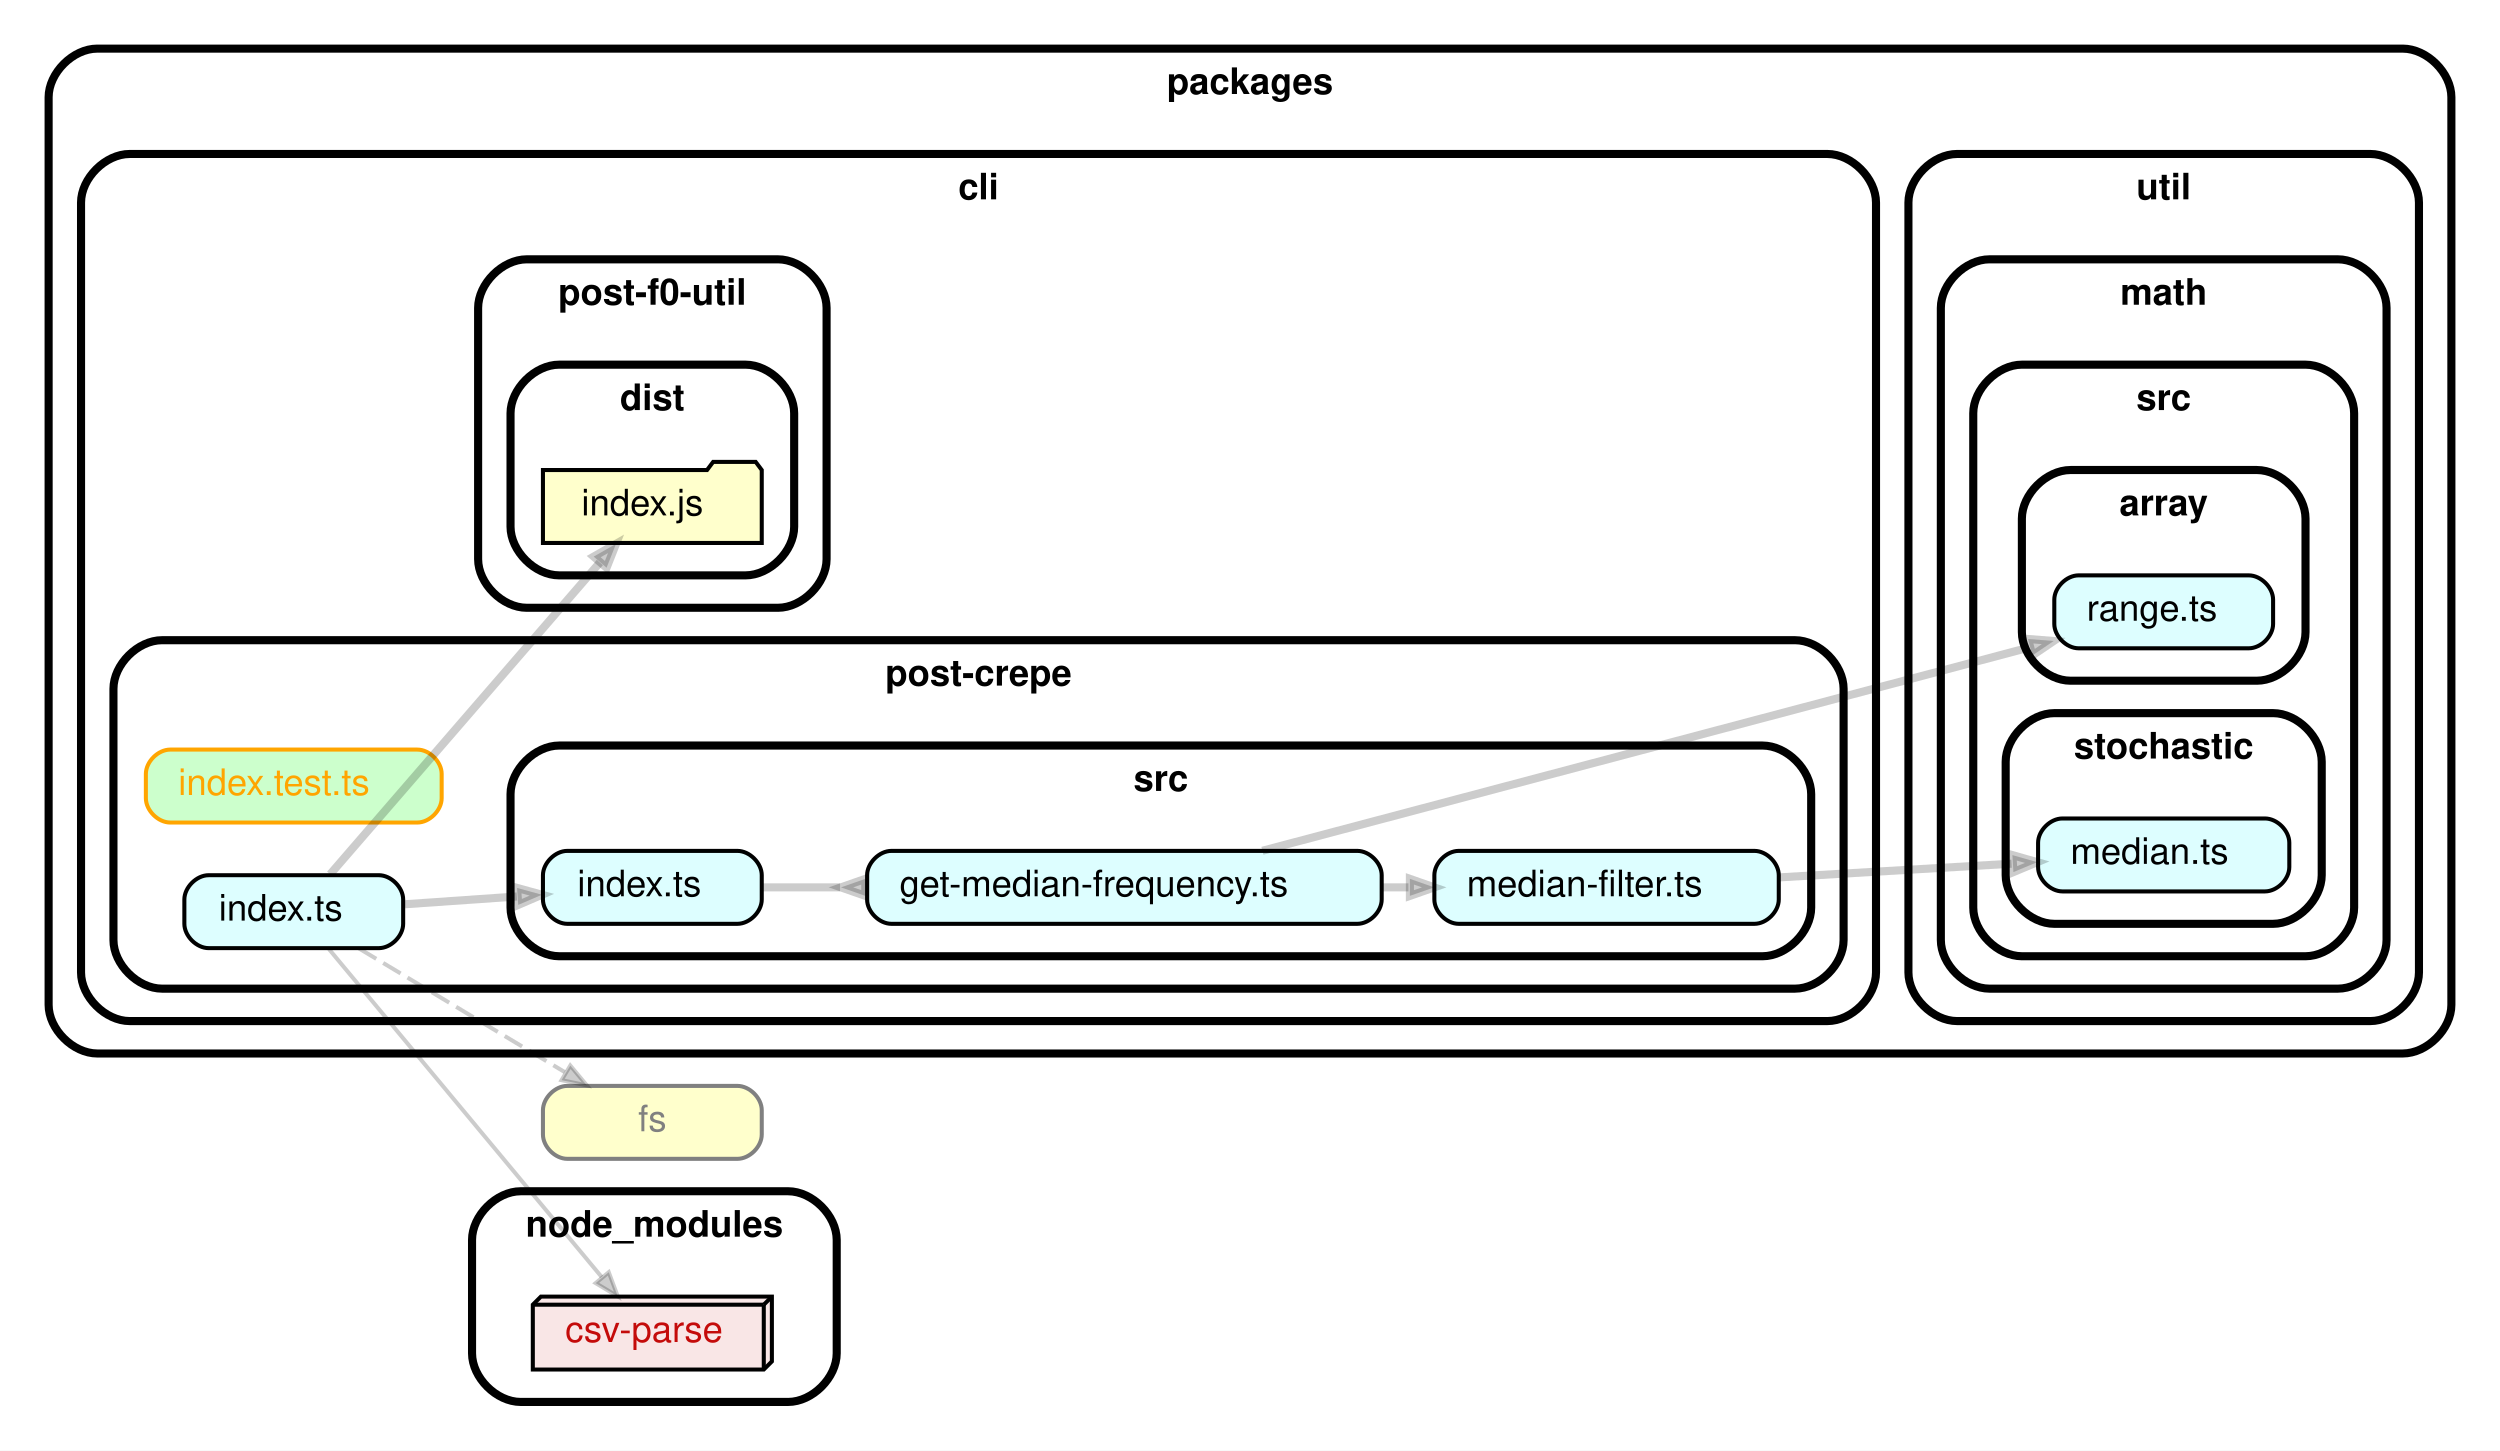
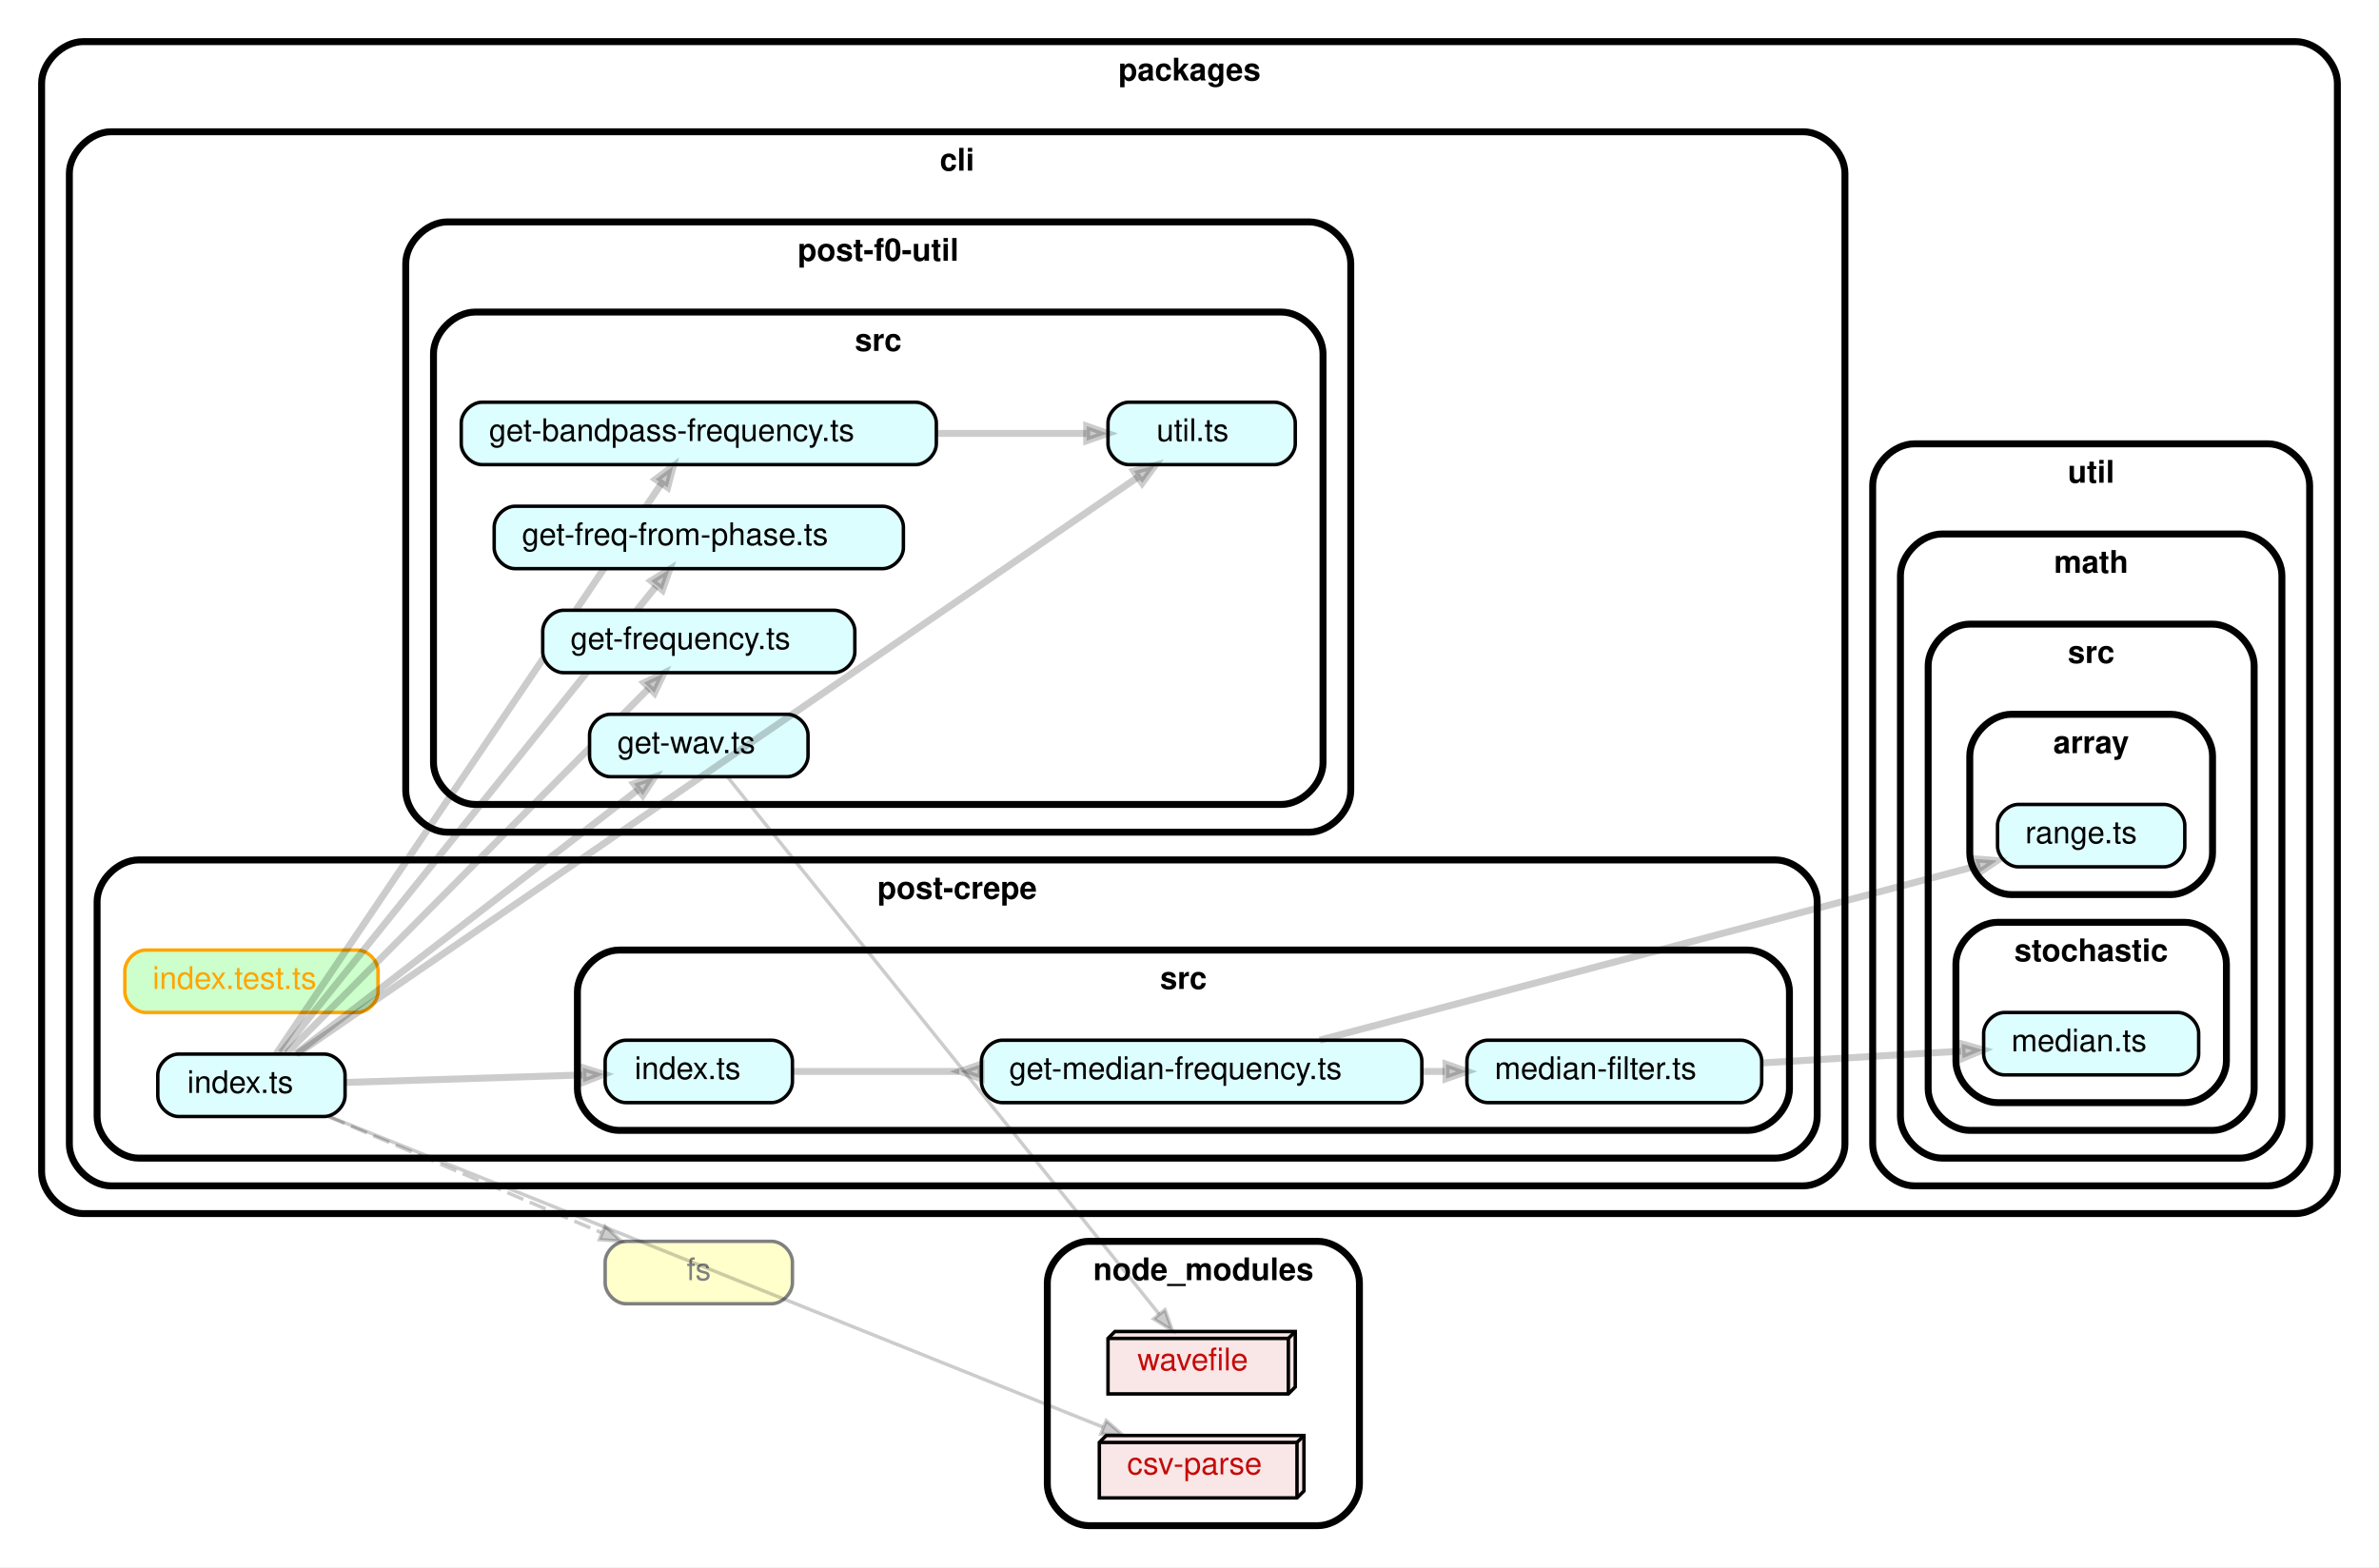
- <svg xmlns="http://www.w3.org/2000/svg" xmlns:xlink="http://www.w3.org/1999/xlink" width="617pt" height="358pt" viewBox="0.00 0.00 617.00 358.00">
-   <g id="graph0" class="graph" transform="scale(1 1) rotate(0) translate(4 354)">
-     <polygon fill="white" stroke="transparent" points="-4,4 -4,-354 613,-354 613,4 -4,4" />
+ <svg xmlns="http://www.w3.org/2000/svg" xmlns:xlink="http://www.w3.org/1999/xlink" width="686pt" height="452pt" viewBox="0.00 0.00 686.00 452.00">
+   <g id="graph0" class="graph" transform="scale(1 1) rotate(0) translate(4 448)">
+     <polygon fill="white" stroke="transparent" points="-4,4 -4,-448 682,-448 682,4 -4,4" />
    <g id="clust1" class="cluster">
-       <path fill="#ffffff" stroke="black" stroke-width="2" d="M124.5,-8C124.5,-8 190.5,-8 190.5,-8 196.5,-8 202.5,-14 202.5,-20 202.5,-20 202.5,-48 202.5,-48 202.5,-54 196.5,-60 190.5,-60 190.5,-60 124.5,-60 124.5,-60 118.5,-60 112.5,-54 112.5,-48 112.5,-48 112.5,-20 112.5,-20 112.5,-14 118.5,-8 124.5,-8" />
-       <text text-anchor="middle" x="157.5" y="-48.8" font-family="Helvetica,sans-Serif" font-weight="bold" font-size="9.00">node_modules</text>
+       <path fill="#ffffff" stroke="black" stroke-width="2" d="M310,-8C310,-8 376,-8 376,-8 382,-8 388,-14 388,-20 388,-20 388,-78 388,-78 388,-84 382,-90 376,-90 376,-90 310,-90 310,-90 304,-90 298,-84 298,-78 298,-78 298,-20 298,-20 298,-14 304,-8 310,-8" />
+       <text text-anchor="middle" x="343" y="-78.8" font-family="Helvetica,sans-Serif" font-weight="bold" font-size="9.00">node_modules</text>
    </g>
    <g id="clust2" class="cluster">
-       <path fill="#ffffff" stroke="black" stroke-width="2" d="M20,-94C20,-94 589,-94 589,-94 595,-94 601,-100 601,-106 601,-106 601,-330 601,-330 601,-336 595,-342 589,-342 589,-342 20,-342 20,-342 14,-342 8,-336 8,-330 8,-330 8,-106 8,-106 8,-100 14,-94 20,-94" />
-       <text text-anchor="middle" x="304.5" y="-330.8" font-family="Helvetica,sans-Serif" font-weight="bold" font-size="9.00">packages</text>
+       <path fill="#ffffff" stroke="black" stroke-width="2" d="M20,-98C20,-98 658,-98 658,-98 664,-98 670,-104 670,-110 670,-110 670,-424 670,-424 670,-430 664,-436 658,-436 658,-436 20,-436 20,-436 14,-436 8,-430 8,-424 8,-424 8,-110 8,-110 8,-104 14,-98 20,-98" />
+       <text text-anchor="middle" x="339" y="-424.8" font-family="Helvetica,sans-Serif" font-weight="bold" font-size="9.00">packages</text>
    </g>
    <g id="clust3" class="cluster">
-       <path fill="#ffffff" stroke="black" stroke-width="2" d="M28,-102C28,-102 447,-102 447,-102 453,-102 459,-108 459,-114 459,-114 459,-304 459,-304 459,-310 453,-316 447,-316 447,-316 28,-316 28,-316 22,-316 16,-310 16,-304 16,-304 16,-114 16,-114 16,-108 22,-102 28,-102" />
-       <text text-anchor="middle" x="237.5" y="-304.8" font-family="Helvetica,sans-Serif" font-weight="bold" font-size="9.00">cli</text>
+       <path fill="#ffffff" stroke="black" stroke-width="2" d="M28,-106C28,-106 516,-106 516,-106 522,-106 528,-112 528,-118 528,-118 528,-398 528,-398 528,-404 522,-410 516,-410 516,-410 28,-410 28,-410 22,-410 16,-404 16,-398 16,-398 16,-118 16,-118 16,-112 22,-106 28,-106" />
+       <text text-anchor="middle" x="272" y="-398.8" font-family="Helvetica,sans-Serif" font-weight="bold" font-size="9.00">cli</text>
    </g>
    <g id="clust4" class="cluster">
-       <path fill="#ffffff" stroke="black" stroke-width="2" d="M36,-110C36,-110 439,-110 439,-110 445,-110 451,-116 451,-122 451,-122 451,-184 451,-184 451,-190 445,-196 439,-196 439,-196 36,-196 36,-196 30,-196 24,-190 24,-184 24,-184 24,-122 24,-122 24,-116 30,-110 36,-110" />
-       <text text-anchor="middle" x="237.5" y="-184.8" font-family="Helvetica,sans-Serif" font-weight="bold" font-size="9.00">post-crepe</text>
+       <path fill="#ffffff" stroke="black" stroke-width="2" d="M36,-114C36,-114 508,-114 508,-114 514,-114 520,-120 520,-126 520,-126 520,-188 520,-188 520,-194 514,-200 508,-200 508,-200 36,-200 36,-200 30,-200 24,-194 24,-188 24,-188 24,-126 24,-126 24,-120 30,-114 36,-114" />
+       <text text-anchor="middle" x="272" y="-188.8" font-family="Helvetica,sans-Serif" font-weight="bold" font-size="9.00">post-crepe</text>
    </g>
    <g id="clust5" class="cluster">
-       <path fill="#ffffff" stroke="black" stroke-width="2" d="M134,-118C134,-118 431,-118 431,-118 437,-118 443,-124 443,-130 443,-130 443,-158 443,-158 443,-164 437,-170 431,-170 431,-170 134,-170 134,-170 128,-170 122,-164 122,-158 122,-158 122,-130 122,-130 122,-124 128,-118 134,-118" />
-       <text text-anchor="middle" x="282.5" y="-158.8" font-family="Helvetica,sans-Serif" font-weight="bold" font-size="9.00">src</text>
+       <path fill="#ffffff" stroke="black" stroke-width="2" d="M174.5,-122C174.5,-122 500,-122 500,-122 506,-122 512,-128 512,-134 512,-134 512,-162 512,-162 512,-168 506,-174 500,-174 500,-174 174.5,-174 174.5,-174 168.5,-174 162.5,-168 162.5,-162 162.5,-162 162.5,-134 162.5,-134 162.5,-128 168.5,-122 174.5,-122" />
+       <text text-anchor="middle" x="337.25" y="-162.8" font-family="Helvetica,sans-Serif" font-weight="bold" font-size="9.00">src</text>
    </g>
    <g id="clust6" class="cluster">
-       <path fill="#ffffff" stroke="black" stroke-width="2" d="M126,-204C126,-204 188,-204 188,-204 194,-204 200,-210 200,-216 200,-216 200,-278 200,-278 200,-284 194,-290 188,-290 188,-290 126,-290 126,-290 120,-290 114,-284 114,-278 114,-278 114,-216 114,-216 114,-210 120,-204 126,-204" />
-       <text text-anchor="middle" x="157" y="-278.8" font-family="Helvetica,sans-Serif" font-weight="bold" font-size="9.00">post-f0-util</text>
+       <path fill="#ffffff" stroke="black" stroke-width="2" d="M125,-208C125,-208 373.5,-208 373.5,-208 379.5,-208 385.5,-214 385.5,-220 385.5,-220 385.5,-372 385.5,-372 385.5,-378 379.5,-384 373.5,-384 373.5,-384 125,-384 125,-384 119,-384 113,-378 113,-372 113,-372 113,-220 113,-220 113,-214 119,-208 125,-208" />
+       <text text-anchor="middle" x="249.25" y="-372.8" font-family="Helvetica,sans-Serif" font-weight="bold" font-size="9.00">post-f0-util</text>
    </g>
    <g id="clust7" class="cluster">
-       <path fill="#ffffff" stroke="black" stroke-width="2" d="M134,-212C134,-212 180,-212 180,-212 186,-212 192,-218 192,-224 192,-224 192,-252 192,-252 192,-258 186,-264 180,-264 180,-264 134,-264 134,-264 128,-264 122,-258 122,-252 122,-252 122,-224 122,-224 122,-218 128,-212 134,-212" />
-       <text text-anchor="middle" x="157" y="-252.8" font-family="Helvetica,sans-Serif" font-weight="bold" font-size="9.00">dist</text>
+       <path fill="#ffffff" stroke="black" stroke-width="2" d="M133,-216C133,-216 365.5,-216 365.5,-216 371.5,-216 377.5,-222 377.5,-228 377.5,-228 377.5,-346 377.5,-346 377.5,-352 371.5,-358 365.5,-358 365.5,-358 133,-358 133,-358 127,-358 121,-352 121,-346 121,-346 121,-228 121,-228 121,-222 127,-216 133,-216" />
+       <text text-anchor="middle" x="249.25" y="-346.8" font-family="Helvetica,sans-Serif" font-weight="bold" font-size="9.00">src</text>
    </g>
    <g id="clust8" class="cluster">
-       <path fill="#ffffff" stroke="black" stroke-width="2" d="M479,-102C479,-102 581,-102 581,-102 587,-102 593,-108 593,-114 593,-114 593,-304 593,-304 593,-310 587,-316 581,-316 581,-316 479,-316 479,-316 473,-316 467,-310 467,-304 467,-304 467,-114 467,-114 467,-108 473,-102 479,-102" />
-       <text text-anchor="middle" x="530" y="-304.8" font-family="Helvetica,sans-Serif" font-weight="bold" font-size="9.00">util</text>
+       <path fill="#ffffff" stroke="black" stroke-width="2" d="M548,-106C548,-106 650,-106 650,-106 656,-106 662,-112 662,-118 662,-118 662,-308 662,-308 662,-314 656,-320 650,-320 650,-320 548,-320 548,-320 542,-320 536,-314 536,-308 536,-308 536,-118 536,-118 536,-112 542,-106 548,-106" />
+       <text text-anchor="middle" x="599" y="-308.8" font-family="Helvetica,sans-Serif" font-weight="bold" font-size="9.00">util</text>
    </g>
    <g id="clust9" class="cluster">
-       <path fill="#ffffff" stroke="black" stroke-width="2" d="M487,-110C487,-110 573,-110 573,-110 579,-110 585,-116 585,-122 585,-122 585,-278 585,-278 585,-284 579,-290 573,-290 573,-290 487,-290 487,-290 481,-290 475,-284 475,-278 475,-278 475,-122 475,-122 475,-116 481,-110 487,-110" />
-       <text text-anchor="middle" x="530" y="-278.8" font-family="Helvetica,sans-Serif" font-weight="bold" font-size="9.00">math</text>
+       <path fill="#ffffff" stroke="black" stroke-width="2" d="M556,-114C556,-114 642,-114 642,-114 648,-114 654,-120 654,-126 654,-126 654,-282 654,-282 654,-288 648,-294 642,-294 642,-294 556,-294 556,-294 550,-294 544,-288 544,-282 544,-282 544,-126 544,-126 544,-120 550,-114 556,-114" />
+       <text text-anchor="middle" x="599" y="-282.8" font-family="Helvetica,sans-Serif" font-weight="bold" font-size="9.00">math</text>
    </g>
    <g id="clust10" class="cluster">
-       <path fill="#ffffff" stroke="black" stroke-width="2" d="M495,-118C495,-118 565,-118 565,-118 571,-118 577,-124 577,-130 577,-130 577,-252 577,-252 577,-258 571,-264 565,-264 565,-264 495,-264 495,-264 489,-264 483,-258 483,-252 483,-252 483,-130 483,-130 483,-124 489,-118 495,-118" />
-       <text text-anchor="middle" x="530" y="-252.8" font-family="Helvetica,sans-Serif" font-weight="bold" font-size="9.00">src</text>
+       <path fill="#ffffff" stroke="black" stroke-width="2" d="M564,-122C564,-122 634,-122 634,-122 640,-122 646,-128 646,-134 646,-134 646,-256 646,-256 646,-262 640,-268 634,-268 634,-268 564,-268 564,-268 558,-268 552,-262 552,-256 552,-256 552,-134 552,-134 552,-128 558,-122 564,-122" />
+       <text text-anchor="middle" x="599" y="-256.8" font-family="Helvetica,sans-Serif" font-weight="bold" font-size="9.00">src</text>
    </g>
    <g id="clust11" class="cluster">
-       <path fill="#ffffff" stroke="black" stroke-width="2" d="M507,-186C507,-186 553,-186 553,-186 559,-186 565,-192 565,-198 565,-198 565,-226 565,-226 565,-232 559,-238 553,-238 553,-238 507,-238 507,-238 501,-238 495,-232 495,-226 495,-226 495,-198 495,-198 495,-192 501,-186 507,-186" />
-       <text text-anchor="middle" x="530" y="-226.8" font-family="Helvetica,sans-Serif" font-weight="bold" font-size="9.00">array</text>
+       <path fill="#ffffff" stroke="black" stroke-width="2" d="M576,-190C576,-190 622,-190 622,-190 628,-190 634,-196 634,-202 634,-202 634,-230 634,-230 634,-236 628,-242 622,-242 622,-242 576,-242 576,-242 570,-242 564,-236 564,-230 564,-230 564,-202 564,-202 564,-196 570,-190 576,-190" />
+       <text text-anchor="middle" x="599" y="-230.8" font-family="Helvetica,sans-Serif" font-weight="bold" font-size="9.00">array</text>
    </g>
    <g id="clust12" class="cluster">
-       <path fill="#ffffff" stroke="black" stroke-width="2" d="M503,-126C503,-126 557,-126 557,-126 563,-126 569,-132 569,-138 569,-138 569,-166 569,-166 569,-172 563,-178 557,-178 557,-178 503,-178 503,-178 497,-178 491,-172 491,-166 491,-166 491,-138 491,-138 491,-132 497,-126 503,-126" />
-       <text text-anchor="middle" x="530" y="-166.8" font-family="Helvetica,sans-Serif" font-weight="bold" font-size="9.00">stochastic</text>
+       <path fill="#ffffff" stroke="black" stroke-width="2" d="M572,-130C572,-130 626,-130 626,-130 632,-130 638,-136 638,-142 638,-142 638,-170 638,-170 638,-176 632,-182 626,-182 626,-182 572,-182 572,-182 566,-182 560,-176 560,-170 560,-170 560,-142 560,-142 560,-136 566,-130 572,-130" />
+       <text text-anchor="middle" x="599" y="-170.8" font-family="Helvetica,sans-Serif" font-weight="bold" font-size="9.00">stochastic</text>
    </g>
    <g id="node1" class="node">
      <g id="a_node1">
        <a xlink:href="https://nodejs.org/api/fs.html" xlink:title="fs">
-           <path fill="#ffffcc" stroke="grey" d="M178,-86C178,-86 136,-86 136,-86 133,-86 130,-83 130,-80 130,-80 130,-74 130,-74 130,-71 133,-68 136,-68 136,-68 178,-68 178,-68 181,-68 184,-71 184,-74 184,-74 184,-80 184,-80 184,-83 181,-86 178,-86" />
-           <text text-anchor="middle" x="157" y="-74.8" font-family="Helvetica,sans-Serif" font-size="9.00" fill="grey">fs</text>
+           <path fill="#ffffcc" stroke="grey" d="M218.5,-90C218.5,-90 176.5,-90 176.5,-90 173.5,-90 170.5,-87 170.5,-84 170.5,-84 170.5,-78 170.5,-78 170.5,-75 173.5,-72 176.5,-72 176.5,-72 218.5,-72 218.5,-72 221.5,-72 224.5,-75 224.5,-78 224.5,-78 224.5,-84 224.5,-84 224.5,-87 221.5,-90 218.5,-90" />
+           <text text-anchor="middle" x="197.5" y="-78.8" font-family="Helvetica,sans-Serif" font-size="9.00" fill="grey">fs</text>
        </a>
      </g>
    </g>
    <g id="node2" class="node">
      <g id="a_node2">
        <a xlink:href="https://www.npmjs.com/package/csv-parse" xlink:title="csv-parse">
-           <polygon fill="#c40b0a" fill-opacity="0.102" stroke="black" points="186.5,-34 129.5,-34 127.5,-32 127.5,-16 184.5,-16 186.5,-18 186.5,-34" />
-           <polyline fill="none" stroke="black" points="184.5,-32 127.5,-32 " />
-           <polyline fill="none" stroke="black" points="184.5,-32 184.5,-16 " />
-           <polyline fill="none" stroke="black" points="184.5,-32 186.5,-34 " />
-           <text text-anchor="start" x="135.5" y="-22.8" font-family="Helvetica,sans-Serif" font-size="9.00" fill="#c40b0a">csv-parse</text>
+           <polygon fill="#c40b0a" fill-opacity="0.102" stroke="black" points="372,-34 315,-34 313,-32 313,-16 370,-16 372,-18 372,-34" />
+           <polyline fill="none" stroke="black" points="370,-32 313,-32 " />
+           <polyline fill="none" stroke="black" points="370,-32 370,-16 " />
+           <polyline fill="none" stroke="black" points="370,-32 372,-34 " />
+           <text text-anchor="start" x="321" y="-22.8" font-family="Helvetica,sans-Serif" font-size="9.00" fill="#c40b0a">csv-parse</text>
        </a>
      </g>
    </g>
    <g id="node3" class="node">
      <g id="a_node3">
-         <a xlink:href="packages/cli/post-crepe/index.test.ts" xlink:title="no-orphans">
-           <path fill="#ccffcc" stroke="orange" d="M99,-169C99,-169 38,-169 38,-169 35,-169 32,-166 32,-163 32,-163 32,-157 32,-157 32,-154 35,-151 38,-151 38,-151 99,-151 99,-151 102,-151 105,-154 105,-157 105,-157 105,-163 105,-163 105,-166 102,-169 99,-169" />
-           <text text-anchor="start" x="40" y="-157.8" font-family="Helvetica,sans-Serif" font-size="9.00" fill="orange">index.test.ts</text>
+         <a xlink:href="https://www.npmjs.com/package/wavefile" xlink:title="wavefile">
+           <polygon fill="#c40b0a" fill-opacity="0.102" stroke="black" points="369.5,-64 317.5,-64 315.5,-62 315.5,-46 367.5,-46 369.5,-48 369.5,-64" />
+           <polyline fill="none" stroke="black" points="367.5,-62 315.5,-62 " />
+           <polyline fill="none" stroke="black" points="367.5,-62 367.5,-46 " />
+           <polyline fill="none" stroke="black" points="367.5,-62 369.5,-64 " />
+           <text text-anchor="start" x="324" y="-52.8" font-family="Helvetica,sans-Serif" font-size="9.00" fill="#c40b0a">wavefile</text>
        </a>
      </g>
    </g>
    <g id="node4" class="node">
      <g id="a_node4">
-         <a xlink:href="packages/cli/post-crepe/index.ts" xlink:title="index.ts">
-           <path fill="#ddfeff" stroke="black" d="M89.5,-138C89.5,-138 47.5,-138 47.5,-138 44.5,-138 41.5,-135 41.5,-132 41.5,-132 41.5,-126 41.5,-126 41.5,-123 44.5,-120 47.5,-120 47.5,-120 89.5,-120 89.5,-120 92.5,-120 95.5,-123 95.5,-126 95.5,-126 95.5,-132 95.5,-132 95.5,-135 92.5,-138 89.5,-138" />
-           <text text-anchor="start" x="50" y="-126.8" font-family="Helvetica,sans-Serif" font-size="9.00">index.ts</text>
-         </a>
-       </g>
-     </g>
-     <g id="edge4" class="edge">
-       <path fill="none" stroke="#000000" stroke-dasharray="5,2" stroke-opacity="0.2" d="M84.57,-119.94C98.62,-111.49 119.71,-98.82 135.33,-89.43" />
-       <polygon fill="#000000" fill-opacity="0.2" stroke="#000000" stroke-opacity="0.2" points="136.75,-91.02 140.82,-86.13 134.59,-87.42 136.75,-91.02" />
-     </g>
-     <g id="edge3" class="edge">
-       <path fill="none" stroke="#000000" stroke-opacity="0.2" d="M77.18,-119.77C92.41,-101.45 126.54,-60.42 144.48,-38.85" />
-       <polygon fill="#000000" fill-opacity="0.2" stroke="#000000" stroke-opacity="0.2" points="146.24,-40.02 148.46,-34.06 143.01,-37.33 146.24,-40.02" />
+         <a xlink:href="packages/cli/post-crepe/index.test.ts" xlink:title="no-orphans">
+           <path fill="#ccffcc" stroke="orange" d="M99,-174C99,-174 38,-174 38,-174 35,-174 32,-171 32,-168 32,-168 32,-162 32,-162 32,-159 35,-156 38,-156 38,-156 99,-156 99,-156 102,-156 105,-159 105,-162 105,-162 105,-168 105,-168 105,-171 102,-174 99,-174" />
+           <text text-anchor="start" x="40" y="-162.8" font-family="Helvetica,sans-Serif" font-size="9.00" fill="orange">index.test.ts</text>
+         </a>
+       </g>
    </g>
    <g id="node5" class="node">
      <g id="a_node5">
-         <a xlink:href="packages/cli/post-crepe/src/index.ts" xlink:title="index.ts">
-           <path fill="#ddfeff" stroke="black" d="M178,-144C178,-144 136,-144 136,-144 133,-144 130,-141 130,-138 130,-138 130,-132 130,-132 130,-129 133,-126 136,-126 136,-126 178,-126 178,-126 181,-126 184,-129 184,-132 184,-132 184,-138 184,-138 184,-141 181,-144 178,-144" />
-           <text text-anchor="start" x="138.5" y="-132.8" font-family="Helvetica,sans-Serif" font-size="9.00">index.ts</text>
-         </a>
-       </g>
-     </g>
-     <g id="edge1" class="edge">
-       <path fill="none" stroke="#000000" stroke-width="2" stroke-opacity="0.2" d="M95.92,-130.83C104.64,-131.44 114.44,-132.12 123.56,-132.75" />
-       <polygon fill="#000000" fill-opacity="0.2" stroke="#000000" stroke-width="2" stroke-opacity="0.2" points="123.61,-134.86 129.74,-133.18 123.9,-130.67 123.61,-134.86" />
+         <a xlink:href="packages/cli/post-crepe/index.ts" xlink:title="index.ts">
+           <path fill="#ddfeff" stroke="black" d="M89.5,-144C89.5,-144 47.5,-144 47.5,-144 44.5,-144 41.5,-141 41.5,-138 41.5,-138 41.5,-132 41.5,-132 41.5,-129 44.5,-126 47.5,-126 47.5,-126 89.5,-126 89.5,-126 92.5,-126 95.5,-129 95.5,-132 95.5,-132 95.5,-138 95.5,-138 95.5,-141 92.5,-144 89.5,-144" />
+           <text text-anchor="start" x="50" y="-132.8" font-family="Helvetica,sans-Serif" font-size="9.00">index.ts</text>
+         </a>
+       </g>
+     </g>
+     <g id="edge8" class="edge">
+       <path fill="none" stroke="#000000" stroke-dasharray="5,2" stroke-opacity="0.2" d="M90.76,-125.96C112.37,-116.77 145.93,-102.5 169.43,-92.51" />
+       <polygon fill="#000000" fill-opacity="0.2" stroke="#000000" stroke-opacity="0.2" points="170.47,-94.35 175.17,-90.07 168.83,-90.48 170.47,-94.35" />
+     </g>
+     <g id="edge7" class="edge">
+       <path fill="none" stroke="#000000" stroke-opacity="0.2" d="M90.92,-126C140.5,-106.1 259.34,-58.39 314.05,-36.42" />
+       <polygon fill="#000000" fill-opacity="0.2" stroke="#000000" stroke-opacity="0.2" points="314.98,-38.31 319.77,-34.13 313.42,-34.41 314.98,-38.31" />
    </g>
    <g id="node6" class="node">
      <g id="a_node6">
-         <a xlink:href="packages/cli/post-f0-util/dist/index.js" xlink:title="index.js">
-           <polygon fill="#ffffcc" stroke="black" points="184,-238 182.5,-240 172,-240 170.5,-238 130,-238 130,-220 184,-220 184,-238" />
-           <text text-anchor="start" x="139.5" y="-226.8" font-family="Helvetica,sans-Serif" font-size="9.00">index.js</text>
-         </a>
-       </g>
-     </g>
-     <g id="edge2" class="edge">
-       <path fill="none" stroke="#000000" stroke-width="2" stroke-opacity="0.2" d="M77.48,-138.23C92.74,-155.87 126.11,-194.44 144.04,-215.17" />
-       <polygon fill="#000000" fill-opacity="0.2" stroke="#000000" stroke-width="2" stroke-opacity="0.2" points="142.52,-216.63 148.04,-219.79 145.7,-213.88 142.52,-216.63" />
+         <a xlink:href="packages/cli/post-crepe/src/index.ts" xlink:title="index.ts">
+           <path fill="#ddfeff" stroke="black" d="M218.5,-148C218.5,-148 176.5,-148 176.5,-148 173.5,-148 170.5,-145 170.5,-142 170.5,-142 170.5,-136 170.5,-136 170.5,-133 173.5,-130 176.5,-130 176.5,-130 218.5,-130 218.5,-130 221.5,-130 224.5,-133 224.5,-136 224.5,-136 224.5,-142 224.5,-142 224.5,-145 221.5,-148 218.5,-148" />
+           <text text-anchor="start" x="179" y="-136.8" font-family="Helvetica,sans-Serif" font-size="9.00">index.ts</text>
+         </a>
+       </g>
+     </g>
+     <g id="edge1" class="edge">
+       <path fill="none" stroke="#000000" stroke-width="2" stroke-opacity="0.2" d="M95.51,-135.82C115.32,-136.44 142.72,-137.31 163.99,-137.98" />
+       <polygon fill="#000000" fill-opacity="0.2" stroke="#000000" stroke-width="2" stroke-opacity="0.2" points="164.03,-140.08 170.09,-138.17 164.16,-135.88 164.03,-140.08" />
    </g>
    <g id="node7" class="node">
      <g id="a_node7">
-         <a xlink:href="packages/cli/post-crepe/src/get-median-frequency.ts" xlink:title="get-median-frequency.ts">
-           <path fill="#ddfeff" stroke="black" d="M331,-144C331,-144 216,-144 216,-144 213,-144 210,-141 210,-138 210,-138 210,-132 210,-132 210,-129 213,-126 216,-126 216,-126 331,-126 331,-126 334,-126 337,-129 337,-132 337,-132 337,-138 337,-138 337,-141 334,-144 331,-144" />
-           <text text-anchor="start" x="218" y="-132.8" font-family="Helvetica,sans-Serif" font-size="9.00">get-median-frequency.ts</text>
-         </a>
-       </g>
-     </g>
-     <g id="edge7" class="edge">
-       <path fill="none" stroke="#000000" stroke-width="2" stroke-opacity="0.2" d="M184.27,-135C190.13,-135 196.62,-135 203.33,-135" />
-       <polygon fill="#000000" fill-opacity="0.2" stroke="#000000" stroke-width="2" stroke-opacity="0.2" points="209.55,-137.1 203.55,-135 209.55,-132.9 209.55,-137.1" />
+         <a xlink:href="packages/cli/post-f0-util/src/get-bandpass-frequency.ts" xlink:title="get-bandpass-frequency.ts">
+           <path fill="#ddfeff" stroke="black" d="M260,-332C260,-332 135,-332 135,-332 132,-332 129,-329 129,-326 129,-326 129,-320 129,-320 129,-317 132,-314 135,-314 135,-314 260,-314 260,-314 263,-314 266,-317 266,-320 266,-320 266,-326 266,-326 266,-329 263,-332 260,-332" />
+           <text text-anchor="start" x="137" y="-320.8" font-family="Helvetica,sans-Serif" font-size="9.00">get-bandpass-frequency.ts</text>
+         </a>
+       </g>
+     </g>
+     <g id="edge2" class="edge">
+       <path fill="none" stroke="#000000" stroke-width="2" stroke-opacity="0.2" d="M75.63,-144.07C96.03,-174.27 161.79,-271.62 186.76,-308.58" />
+       <polygon fill="#000000" fill-opacity="0.2" stroke="#000000" stroke-width="2" stroke-opacity="0.2" points="185.04,-309.78 190.14,-313.58 188.52,-307.43 185.04,-309.78" />
    </g>
    <g id="node8" class="node">
      <g id="a_node8">
-         <a xlink:href="packages/cli/post-crepe/src/median-filter.ts" xlink:title="median-filter.ts">
-           <path fill="#ddfeff" stroke="black" d="M429,-144C429,-144 356,-144 356,-144 353,-144 350,-141 350,-138 350,-138 350,-132 350,-132 350,-129 353,-126 356,-126 356,-126 429,-126 429,-126 432,-126 435,-129 435,-132 435,-132 435,-138 435,-138 435,-141 432,-144 429,-144" />
-           <text text-anchor="start" x="358" y="-132.8" font-family="Helvetica,sans-Serif" font-size="9.00">median-filter.ts</text>
-         </a>
-       </g>
-     </g>
-     <g id="edge5" class="edge">
-       <path fill="none" stroke="#000000" stroke-width="2" stroke-opacity="0.2" d="M337.11,-135C339.28,-135 341.45,-135 343.6,-135" />
-       <polygon fill="#000000" fill-opacity="0.2" stroke="#000000" stroke-width="2" stroke-opacity="0.2" points="343.96,-137.1 349.96,-135 343.96,-132.9 343.96,-137.1" />
+         <a xlink:href="packages/cli/post-f0-util/src/get-freq-from-phase.ts" xlink:title="get-freq-from-phase.ts">
+           <path fill="#ddfeff" stroke="black" d="M250.5,-302C250.5,-302 144.5,-302 144.5,-302 141.5,-302 138.5,-299 138.5,-296 138.5,-296 138.5,-290 138.5,-290 138.5,-287 141.5,-284 144.5,-284 144.5,-284 250.5,-284 250.5,-284 253.5,-284 256.5,-287 256.5,-290 256.5,-290 256.5,-296 256.5,-296 256.5,-299 253.5,-302 250.5,-302" />
+           <text text-anchor="start" x="146.5" y="-290.8" font-family="Helvetica,sans-Serif" font-size="9.00">get-freq-from-phase.ts</text>
+         </a>
+       </g>
+     </g>
+     <g id="edge3" class="edge">
+       <path fill="none" stroke="#000000" stroke-width="2" stroke-opacity="0.2" d="M77.06,-144.41C98.47,-171.04 159.55,-247.04 185.08,-278.79" />
+       <polygon fill="#000000" fill-opacity="0.2" stroke="#000000" stroke-width="2" stroke-opacity="0.2" points="183.74,-280.48 189.13,-283.84 187.01,-277.84 183.74,-280.48" />
    </g>
    <g id="node9" class="node">
      <g id="a_node9">
-         <a xlink:href="packages/util/math/src/array/range.ts" xlink:title="range.ts">
-           <path fill="#ddfeff" stroke="black" d="M551,-212C551,-212 509,-212 509,-212 506,-212 503,-209 503,-206 503,-206 503,-200 503,-200 503,-197 506,-194 509,-194 509,-194 551,-194 551,-194 554,-194 557,-197 557,-200 557,-200 557,-206 557,-206 557,-209 554,-212 551,-212" />
-           <text text-anchor="start" x="511" y="-200.8" font-family="Helvetica,sans-Serif" font-size="9.00">range.ts</text>
-         </a>
-       </g>
-     </g>
-     <g id="edge6" class="edge">
-       <path fill="none" stroke="#000000" stroke-width="2" stroke-opacity="0.2" d="M307.56,-144.03C356.96,-157.13 447.91,-181.24 496.81,-194.2" />
-       <polygon fill="#000000" fill-opacity="0.2" stroke="#000000" stroke-width="2" stroke-opacity="0.2" points="496.51,-196.3 502.85,-195.8 497.59,-192.24 496.51,-196.3" />
+         <a xlink:href="packages/cli/post-f0-util/src/get-frequency.ts" xlink:title="get-frequency.ts">
+           <path fill="#ddfeff" stroke="black" d="M236.5,-272C236.5,-272 158.5,-272 158.5,-272 155.5,-272 152.5,-269 152.5,-266 152.5,-266 152.5,-260 152.5,-260 152.5,-257 155.5,-254 158.5,-254 158.5,-254 236.5,-254 236.5,-254 239.5,-254 242.5,-257 242.5,-260 242.5,-260 242.5,-266 242.5,-266 242.5,-269 239.5,-272 236.5,-272" />
+           <text text-anchor="start" x="160.5" y="-260.8" font-family="Helvetica,sans-Serif" font-size="9.00">get-frequency.ts</text>
+         </a>
+       </g>
+     </g>
+     <g id="edge4" class="edge">
+       <path fill="none" stroke="#000000" stroke-width="2" stroke-opacity="0.2" d="M78.63,-144.21C100.69,-166.44 156.97,-223.16 182.96,-249.36" />
+       <polygon fill="#000000" fill-opacity="0.2" stroke="#000000" stroke-width="2" stroke-opacity="0.2" points="181.73,-251.1 187.45,-253.88 184.71,-248.14 181.73,-251.1" />
    </g>
    <g id="node10" class="node">
      <g id="a_node10">
+         <a xlink:href="packages/cli/post-f0-util/src/get-wav.ts" xlink:title="get-wav.ts">
+           <path fill="#ddfeff" stroke="black" d="M223,-242C223,-242 172,-242 172,-242 169,-242 166,-239 166,-236 166,-236 166,-230 166,-230 166,-227 169,-224 172,-224 172,-224 223,-224 223,-224 226,-224 229,-227 229,-230 229,-230 229,-236 229,-236 229,-239 226,-242 223,-242" />
+           <text text-anchor="start" x="174" y="-230.8" font-family="Helvetica,sans-Serif" font-size="9.00">get-wav.ts</text>
+         </a>
+       </g>
+     </g>
+     <g id="edge5" class="edge">
+       <path fill="none" stroke="#000000" stroke-width="2" stroke-opacity="0.2" d="M81.22,-144.04C103.9,-161.55 153.86,-200.09 179.93,-220.21" />
+       <polygon fill="#000000" fill-opacity="0.2" stroke="#000000" stroke-width="2" stroke-opacity="0.2" points="178.77,-221.97 184.81,-223.98 181.34,-218.65 178.77,-221.97" />
+     </g>
+     <g id="node11" class="node">
+       <g id="a_node11">
+         <a xlink:href="packages/cli/post-f0-util/src/util.ts" xlink:title="util.ts">
+           <path fill="#ddfeff" stroke="black" d="M363.5,-332C363.5,-332 321.5,-332 321.5,-332 318.5,-332 315.5,-329 315.5,-326 315.5,-326 315.5,-320 315.5,-320 315.5,-317 318.5,-314 321.5,-314 321.5,-314 363.5,-314 363.5,-314 366.5,-314 369.5,-317 369.5,-320 369.5,-320 369.5,-326 369.5,-326 369.5,-329 366.5,-332 363.5,-332" />
+           <text text-anchor="start" x="329.5" y="-320.8" font-family="Helvetica,sans-Serif" font-size="9.00">util.ts</text>
+         </a>
+       </g>
+     </g>
+     <g id="edge6" class="edge">
+       <path fill="none" stroke="#000000" stroke-width="2" stroke-opacity="0.2" d="M81.72,-144.07C126.47,-174.77 272.37,-274.88 324.11,-310.38" />
+       <polygon fill="#000000" fill-opacity="0.2" stroke="#000000" stroke-width="2" stroke-opacity="0.2" points="322.96,-312.14 329.1,-313.8 325.34,-308.68 322.96,-312.14" />
+     </g>
+     <g id="node12" class="node">
+       <g id="a_node12">
+         <a xlink:href="packages/cli/post-crepe/src/get-median-frequency.ts" xlink:title="get-median-frequency.ts">
+           <path fill="#ddfeff" stroke="black" d="M400,-148C400,-148 285,-148 285,-148 282,-148 279,-145 279,-142 279,-142 279,-136 279,-136 279,-133 282,-130 285,-130 285,-130 400,-130 400,-130 403,-130 406,-133 406,-136 406,-136 406,-142 406,-142 406,-145 403,-148 400,-148" />
+           <text text-anchor="start" x="287" y="-136.8" font-family="Helvetica,sans-Serif" font-size="9.00">get-median-frequency.ts</text>
+         </a>
+       </g>
+     </g>
+     <g id="edge11" class="edge">
+       <path fill="none" stroke="#000000" stroke-width="2" stroke-opacity="0.2" d="M224.73,-139C238.3,-139 255.57,-139 272.64,-139" />
+       <polygon fill="#000000" fill-opacity="0.2" stroke="#000000" stroke-width="2" stroke-opacity="0.2" points="278.91,-141.1 272.91,-139 278.91,-136.9 278.91,-141.1" />
+     </g>
+     <g id="edge13" class="edge">
+       <path fill="none" stroke="#000000" stroke-width="2" stroke-opacity="0.2" d="M266.23,-323C281.24,-323 296.48,-323 309.28,-323" />
+       <polygon fill="#000000" fill-opacity="0.2" stroke="#000000" stroke-width="2" stroke-opacity="0.2" points="309.36,-325.1 315.36,-323 309.36,-320.9 309.36,-325.1" />
+     </g>
+     <g id="edge14" class="edge">
+       <path fill="none" stroke="#000000" stroke-opacity="0.2" d="M205.79,-223.93C229.11,-194.89 302.06,-104.1 330.23,-69.02" />
+       <polygon fill="#000000" fill-opacity="0.2" stroke="#000000" stroke-opacity="0.2" points="331.93,-70.26 334.06,-64.27 328.66,-67.63 331.93,-70.26" />
+     </g>
+     <g id="node13" class="node">
+       <g id="a_node13">
+         <a xlink:href="packages/cli/post-crepe/src/median-filter.ts" xlink:title="median-filter.ts">
+           <path fill="#ddfeff" stroke="black" d="M498,-148C498,-148 425,-148 425,-148 422,-148 419,-145 419,-142 419,-142 419,-136 419,-136 419,-133 422,-130 425,-130 425,-130 498,-130 498,-130 501,-130 504,-133 504,-136 504,-136 504,-142 504,-142 504,-145 501,-148 498,-148" />
+           <text text-anchor="start" x="427" y="-136.8" font-family="Helvetica,sans-Serif" font-size="9.00">median-filter.ts</text>
+         </a>
+       </g>
+     </g>
+     <g id="edge9" class="edge">
+       <path fill="none" stroke="#000000" stroke-width="2" stroke-opacity="0.2" d="M406.11,-139C408.28,-139 410.45,-139 412.6,-139" />
+       <polygon fill="#000000" fill-opacity="0.2" stroke="#000000" stroke-width="2" stroke-opacity="0.2" points="412.96,-141.1 418.96,-139 412.96,-136.9 412.96,-141.1" />
+     </g>
+     <g id="node14" class="node">
+       <g id="a_node14">
+         <a xlink:href="packages/util/math/src/array/range.ts" xlink:title="range.ts">
+           <path fill="#ddfeff" stroke="black" d="M620,-216C620,-216 578,-216 578,-216 575,-216 572,-213 572,-210 572,-210 572,-204 572,-204 572,-201 575,-198 578,-198 578,-198 620,-198 620,-198 623,-198 626,-201 626,-204 626,-204 626,-210 626,-210 626,-213 623,-216 620,-216" />
+           <text text-anchor="start" x="580" y="-204.8" font-family="Helvetica,sans-Serif" font-size="9.00">range.ts</text>
+         </a>
+       </g>
+     </g>
+     <g id="edge10" class="edge">
+       <path fill="none" stroke="#000000" stroke-width="2" stroke-opacity="0.2" d="M376.56,-148.03C425.96,-161.13 516.91,-185.24 565.81,-198.2" />
+       <polygon fill="#000000" fill-opacity="0.2" stroke="#000000" stroke-width="2" stroke-opacity="0.2" points="565.51,-200.3 571.85,-199.8 566.59,-196.24 565.51,-200.3" />
+     </g>
+     <g id="node15" class="node">
+       <g id="a_node15">
        <a xlink:href="packages/util/math/src/stochastic/median.ts" xlink:title="median.ts">
-           <path fill="#ddfeff" stroke="black" d="M555,-152C555,-152 505,-152 505,-152 502,-152 499,-149 499,-146 499,-146 499,-140 499,-140 499,-137 502,-134 505,-134 505,-134 555,-134 555,-134 558,-134 561,-137 561,-140 561,-140 561,-146 561,-146 561,-149 558,-152 555,-152" />
-           <text text-anchor="start" x="507" y="-140.8" font-family="Helvetica,sans-Serif" font-size="9.00">median.ts</text>
-         </a>
-       </g>
-     </g>
-     <g id="edge8" class="edge">
-       <path fill="none" stroke="#000000" stroke-width="2" stroke-opacity="0.2" d="M435.26,-137.47C453.54,-138.54 474.8,-139.8 492.45,-140.84" />
-       <polygon fill="#000000" fill-opacity="0.2" stroke="#000000" stroke-width="2" stroke-opacity="0.2" points="492.66,-142.96 498.78,-141.22 492.91,-138.77 492.66,-142.96" />
+           <path fill="#ddfeff" stroke="black" d="M624,-156C624,-156 574,-156 574,-156 571,-156 568,-153 568,-150 568,-150 568,-144 568,-144 568,-141 571,-138 574,-138 574,-138 624,-138 624,-138 627,-138 630,-141 630,-144 630,-144 630,-150 630,-150 630,-153 627,-156 624,-156" />
+           <text text-anchor="start" x="576" y="-144.8" font-family="Helvetica,sans-Serif" font-size="9.00">median.ts</text>
+         </a>
+       </g>
+     </g>
+     <g id="edge12" class="edge">
+       <path fill="none" stroke="#000000" stroke-width="2" stroke-opacity="0.2" d="M504.26,-141.47C522.54,-142.54 543.8,-143.8 561.45,-144.84" />
+       <polygon fill="#000000" fill-opacity="0.2" stroke="#000000" stroke-width="2" stroke-opacity="0.2" points="561.66,-146.96 567.78,-145.22 561.91,-142.77 561.66,-146.96" />
    </g>
  </g>
</svg>
